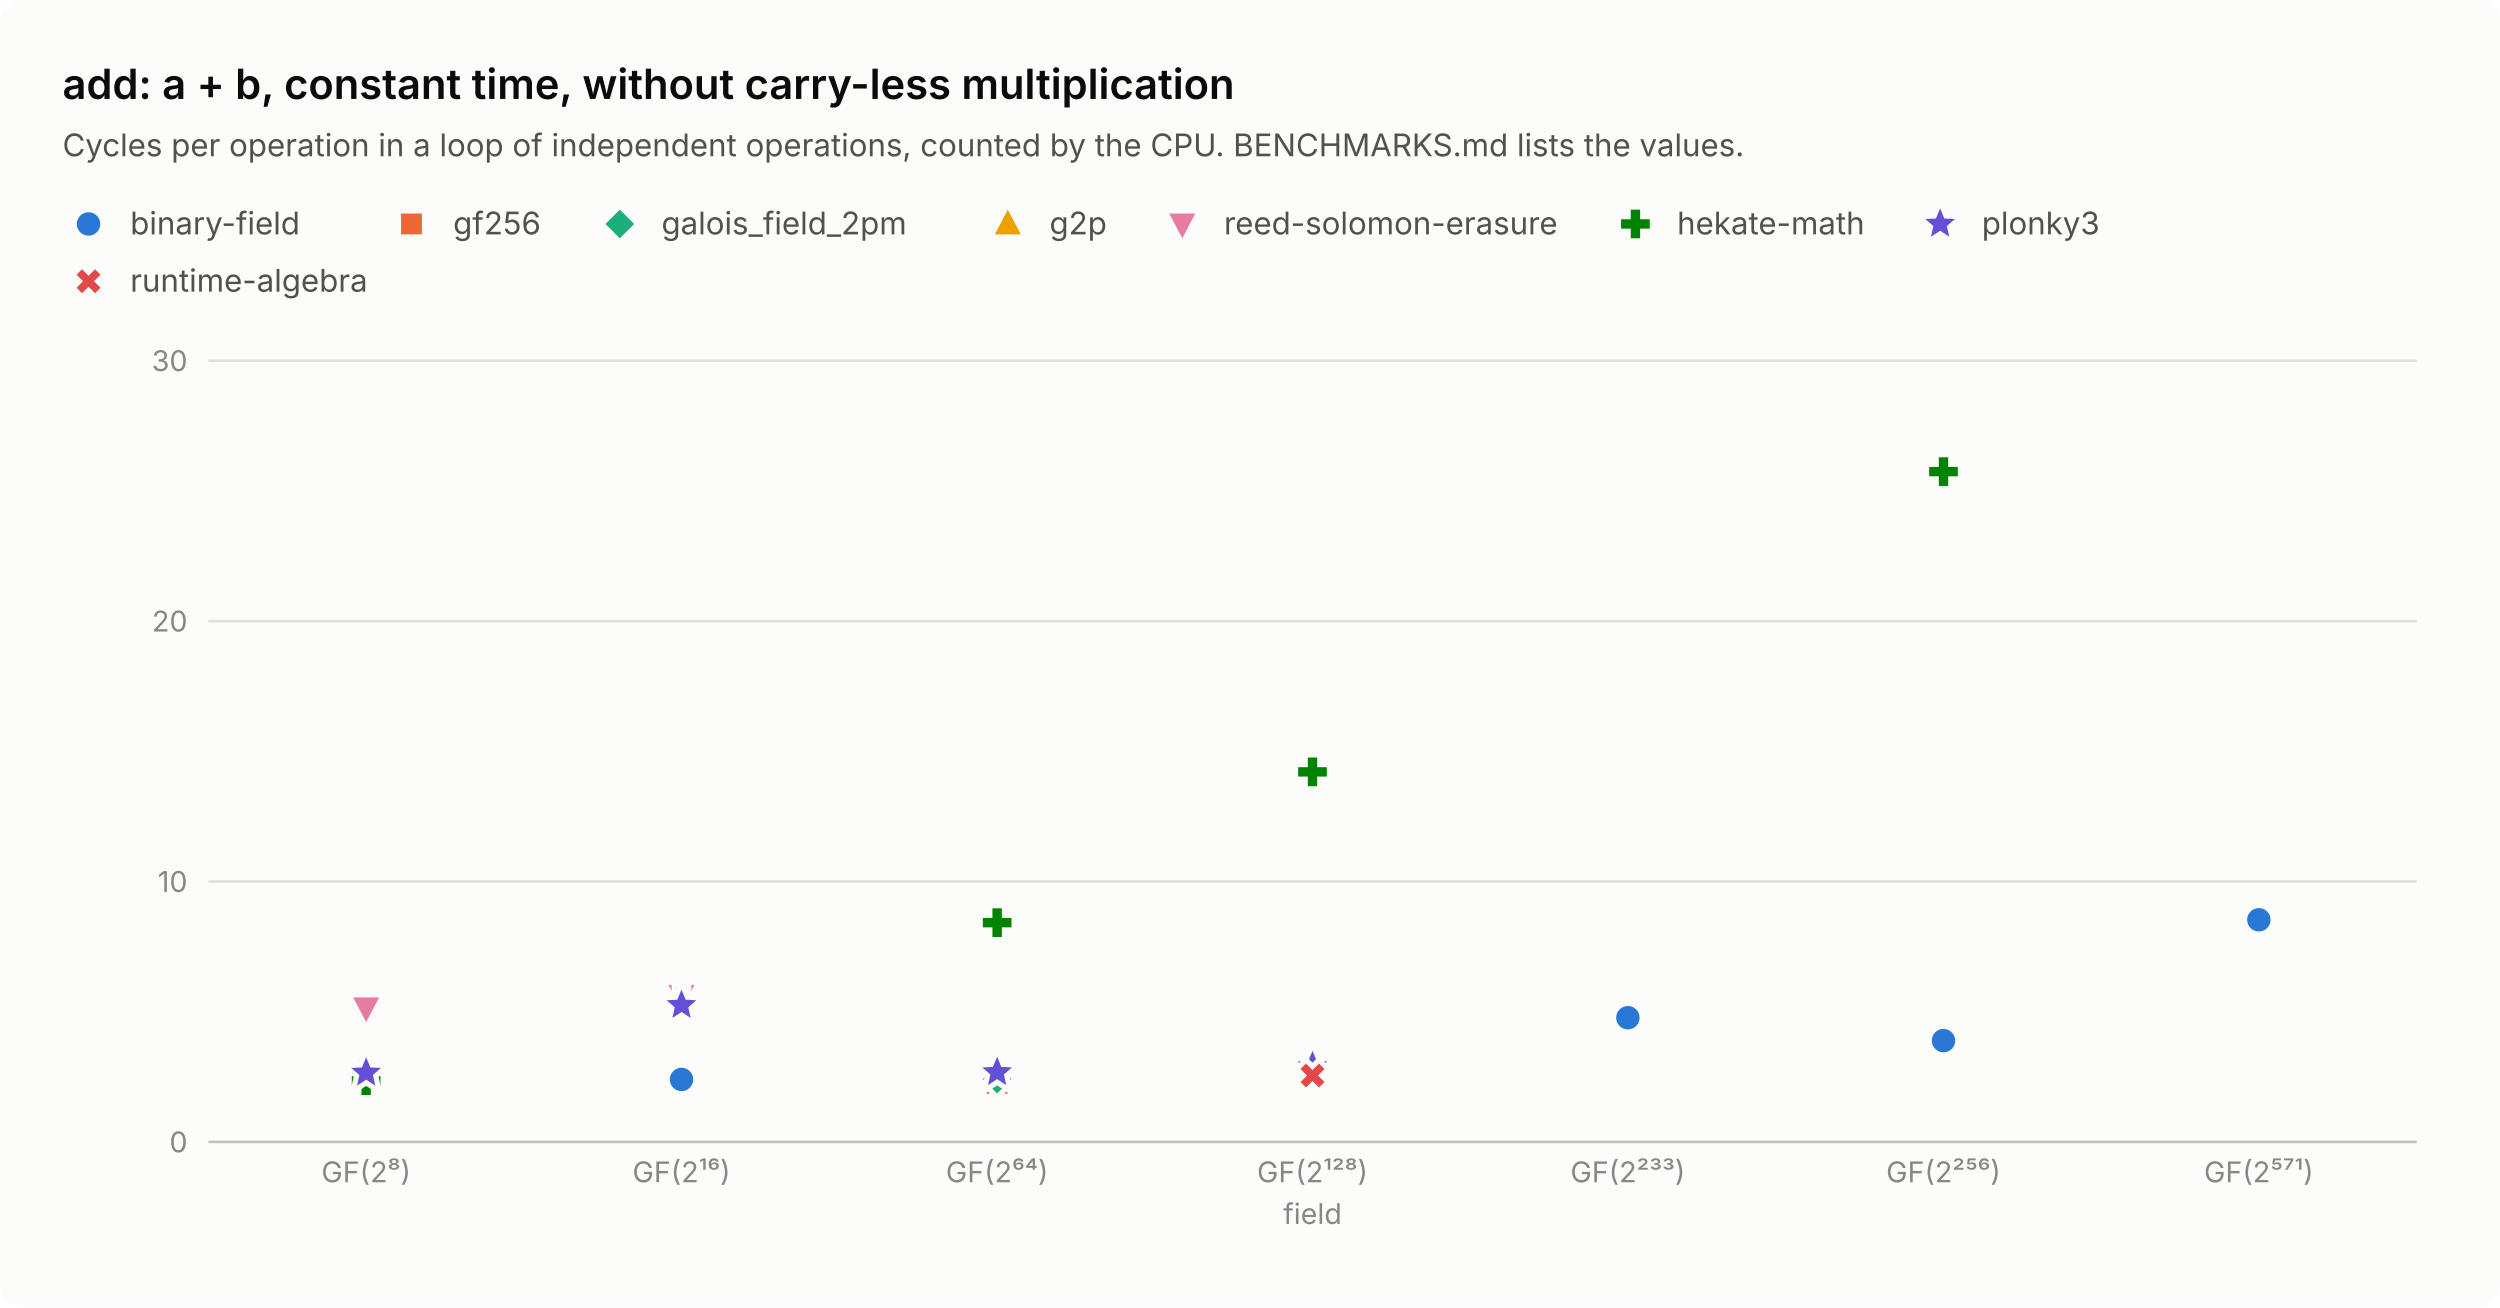
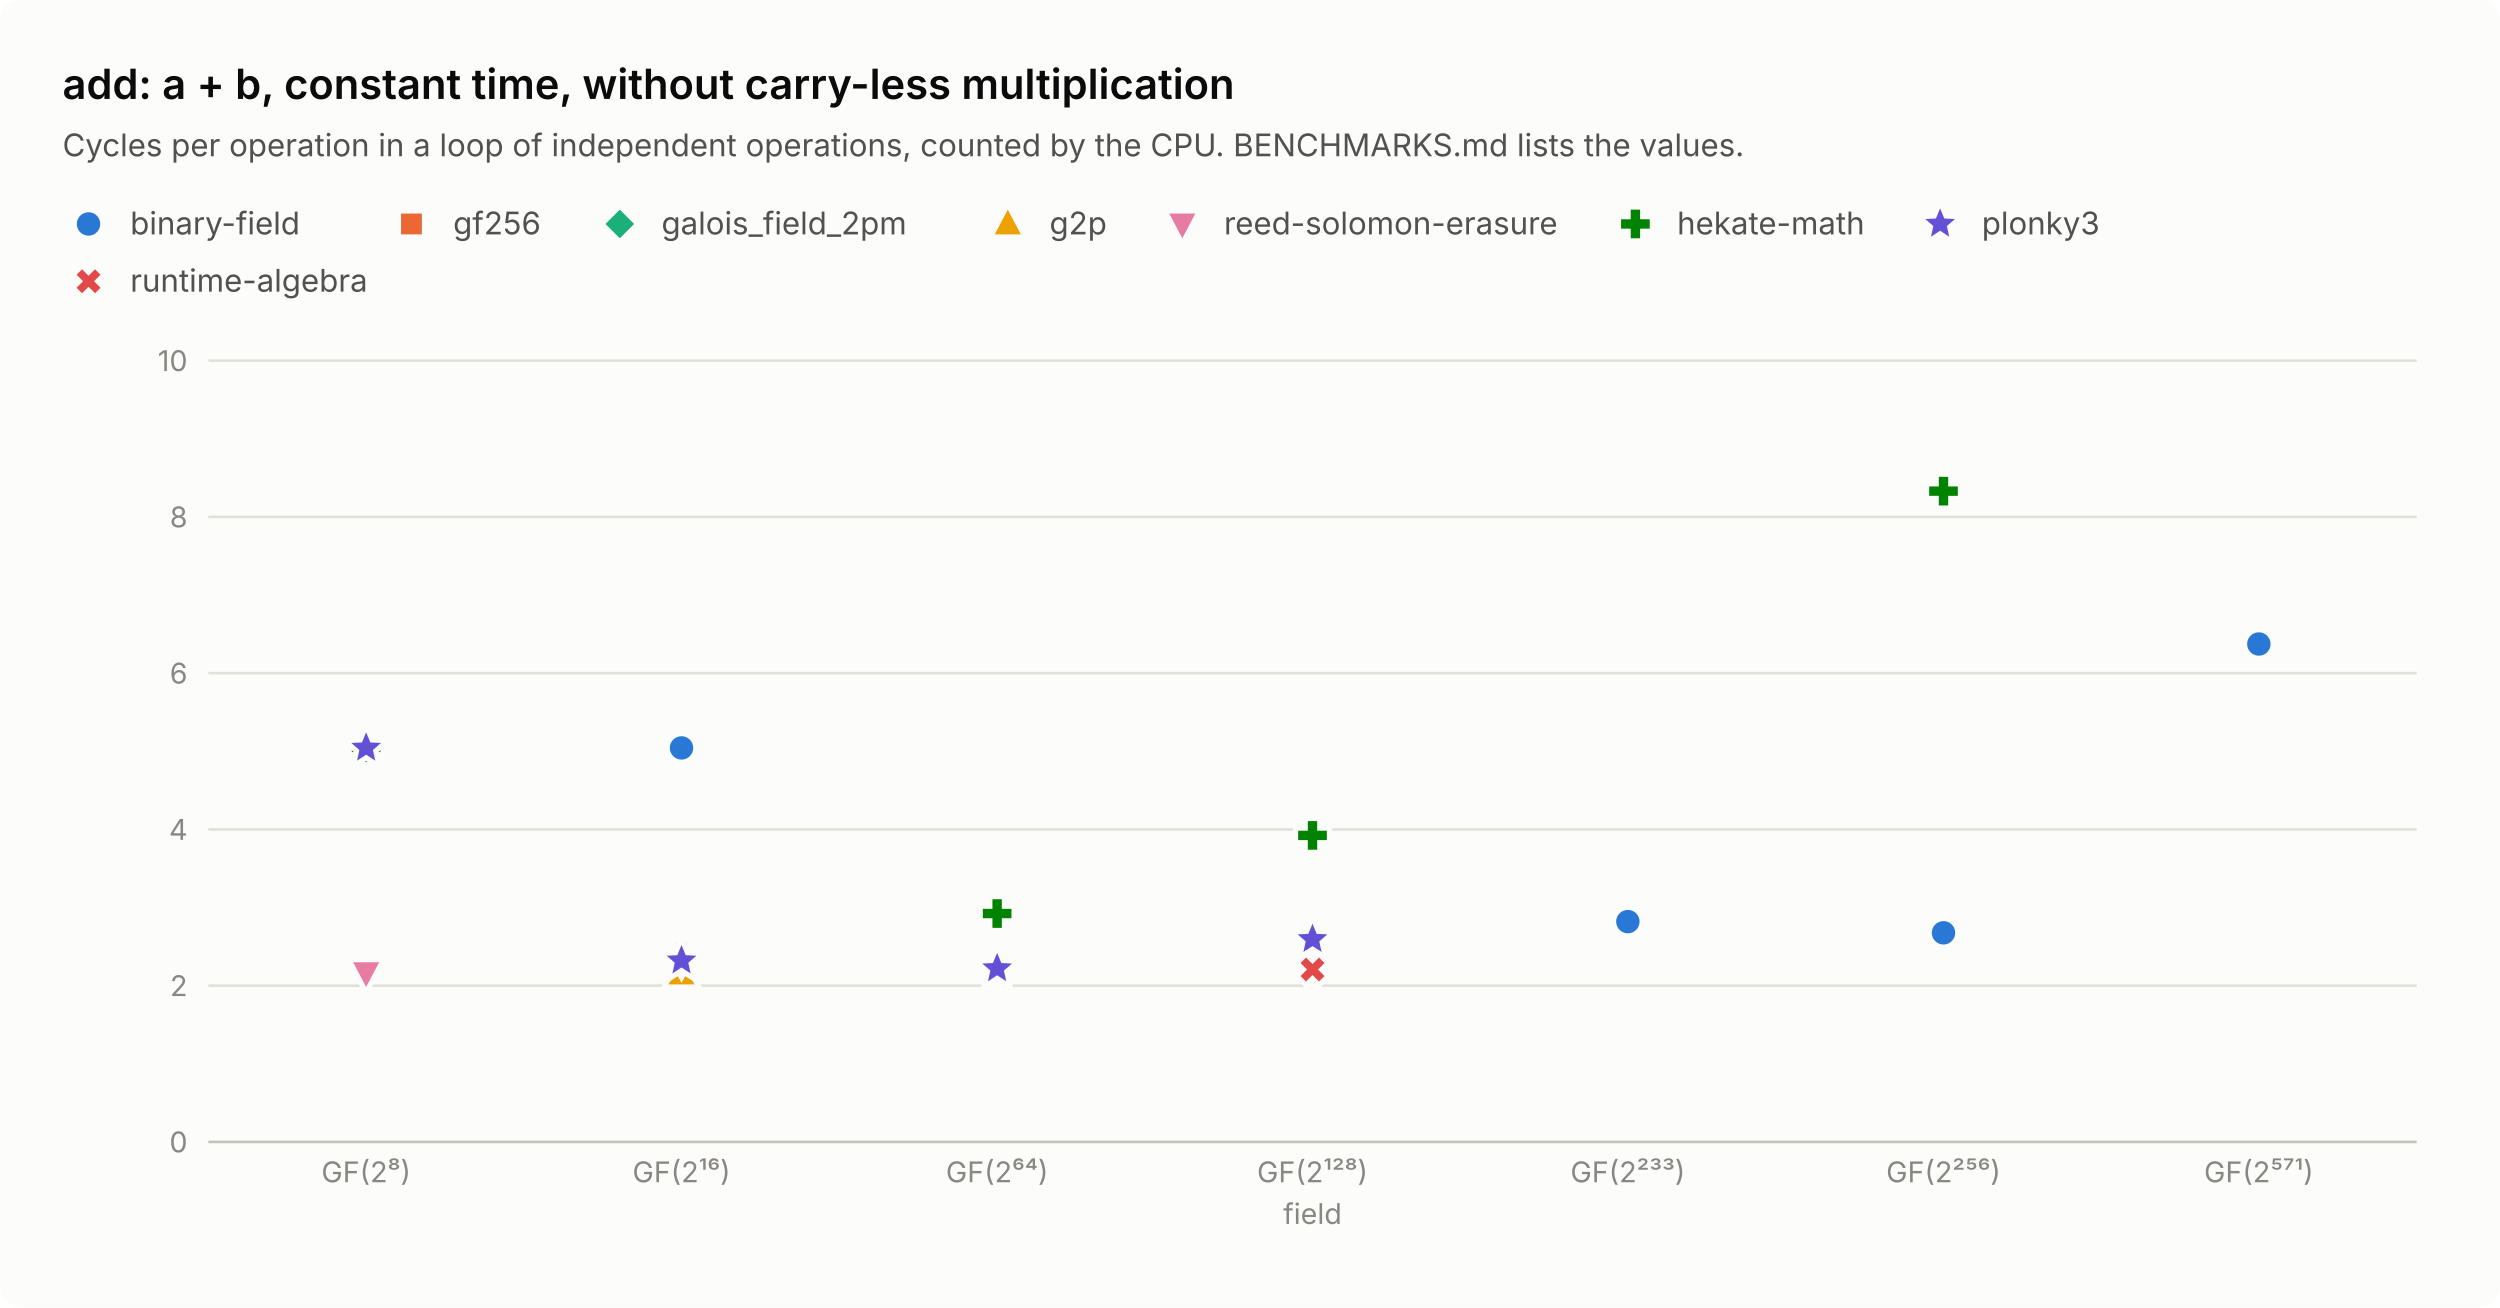
<svg xmlns="http://www.w3.org/2000/svg" width="960" height="502" viewBox="0 0 960 502" role="img" aria-labelledby="title description">
  <style>.grid,.axis{stroke-width:1}.title{font:600 16px system-ui, -apple-system, "Segoe UI", sans-serif}.subtitle,.legend{font:12px system-ui, -apple-system, "Segoe UI", sans-serif}.tick{font:11px system-ui, -apple-system, "Segoe UI", sans-serif;font-variant-numeric:tabular-nums}.line{fill:none;stroke-width:2;stroke-linejoin:round;stroke-linecap:round}.marker{stroke-width:4;paint-order:stroke}.surface{fill:#fcfcfb}.grid{stroke:#e1e0d9}.axis{stroke:#c3c2b7}.title{fill:#0b0b0b}.subtitle,.legend{fill:#52514e}.tick{fill:#898781}.marker{stroke:#fcfcfb}.c0 .line{stroke:#2a78d6}.c0 .marker{fill:#2a78d6}.c1 .line{stroke:#eb6834}.c1 .marker{fill:#eb6834}.c2 .line{stroke:#1baf7a}.c2 .marker{fill:#1baf7a}.c3 .line{stroke:#eda100}.c3 .marker{fill:#eda100}.c4 .line{stroke:#e87ba4}.c4 .marker{fill:#e87ba4}.c5 .line{stroke:#008300}.c5 .marker{fill:#008300}.c6 .line{stroke:#6250d6}.c6 .marker{fill:#6250d6}.c7 .line{stroke:#e34948}.c7 .marker{fill:#e34948}@media (prefers-color-scheme: dark){.surface{fill:#1a1a19}.grid{stroke:#2c2c2a}.axis{stroke:#383835}.title{fill:#f0efec}.subtitle,.legend{fill:#c3c2b7}.tick{fill:#898781}.marker{stroke:#1a1a19}.c0 .line{stroke:#3987e5}.c0 .marker{fill:#3987e5}.c1 .line{stroke:#d95926}.c1 .marker{fill:#d95926}.c2 .line{stroke:#199e70}.c2 .marker{fill:#199e70}.c3 .line{stroke:#c98500}.c3 .marker{fill:#c98500}.c4 .line{stroke:#d55181}.c4 .marker{fill:#d55181}.c5 .line{stroke:#008300}.c5 .marker{fill:#008300}.c6 .line{stroke:#9085e9}.c6 .marker{fill:#9085e9}.c7 .line{stroke:#e66767}.c7 .marker{fill:#e66767}}</style>
  <rect class="surface" width="960" height="502" rx="8" />
  <text class="title" x="24" y="38">add: a + b, constant time, without carry-less multiplication</text>
  <text class="subtitle" x="24" y="60">Cycles per operation in a loop of independent operations, counted by the CPU. BENCHMARKS.md lists the values.</text>
  <g class="c0">
    <path class="marker" transform="translate(34,86)" d="M0,-4.5A4.5,4.5 0 1 1 0,4.5A4.5,4.5 0 1 1 0,-4.5Z" />
  </g>
  <text class="legend" x="50" y="90">binary-field</text>
  <g class="c1">
    <path class="marker" transform="translate(158,86)" d="M-4,-4H4V4H-4Z" />
  </g>
  <text class="legend" x="174" y="90">gf256</text>
  <g class="c2">
    <path class="marker" transform="translate(238,86)" d="M0,-5.5L5.5,0L0,5.5L-5.5,0Z" />
  </g>
  <text class="legend" x="254" y="90">galois_field_2pm</text>
  <g class="c3">
    <path class="marker" transform="translate(387,86)" d="M0,-5.5L5,4H-5Z" />
  </g>
  <text class="legend" x="403" y="90">g2p</text>
  <g class="c4">
    <path class="marker" transform="translate(454,86)" d="M0,5.5L5,-4H-5Z" />
  </g>
  <text class="legend" x="470" y="90">reed-solomon-erasure</text>
  <g class="c5">
    <path class="marker" transform="translate(628,86)" d="M-1.8,-5.5H1.8V-1.8H5.5V1.8H1.8V5.5H-1.8V1.8H-5.5V-1.8H-1.8Z" />
  </g>
  <text class="legend" x="644" y="90">hekate-math</text>
  <g class="c6">
    <path class="marker" transform="translate(745,86)" d="M0,-6L1.6,-2.1L5.7,-1.9L2.6,0.8L3.5,4.9L0,2.6L-3.5,4.9L-2.6,0.8L-5.7,-1.9L-1.6,-2.1Z" />
  </g>
  <text class="legend" x="761" y="90">plonky3</text>
  <g class="c7">
    <path class="marker" transform="translate(34,108)" d="M-4.6,-2.5L-2.5,-4.6L0,-2.1L2.5,-4.6L4.6,-2.5L2.1,0L4.6,2.5L2.5,4.6L0,2.1L-2.5,4.6L-4.6,2.5L-2.1,0Z" />
  </g>
  <text class="legend" x="50" y="112">runtime-algebra</text>
  <text class="tick" x="72" y="442.5" text-anchor="end">0</text>
-   <path class="grid" d="M80,338.5H928" />
-   <text class="tick" x="72" y="342.5" text-anchor="end">10</text>
-   <path class="grid" d="M80,238.5H928" />
-   <text class="tick" x="72" y="242.5" text-anchor="end">20</text>
+   <path class="grid" d="M80,378.5H928" />
+   <text class="tick" x="72" y="382.5" text-anchor="end">2</text>
+   <path class="grid" d="M80,318.5H928" />
+   <text class="tick" x="72" y="322.5" text-anchor="end">4</text>
+   <path class="grid" d="M80,258.5H928" />
+   <text class="tick" x="72" y="262.5" text-anchor="end">6</text>
+   <path class="grid" d="M80,198.5H928" />
+   <text class="tick" x="72" y="202.5" text-anchor="end">8</text>
  <path class="grid" d="M80,138.5H928" />
-   <text class="tick" x="72" y="142.5" text-anchor="end">30</text>
+   <text class="tick" x="72" y="142.5" text-anchor="end">10</text>
  <path class="axis" d="M80,438.5H928" />
  <text class="tick" x="140.6" y="454" text-anchor="middle">GF(2⁸)</text>
  <text class="tick" x="261.7" y="454" text-anchor="middle">GF(2¹⁶)</text>
  <text class="tick" x="382.9" y="454" text-anchor="middle">GF(2⁶⁴)</text>
  <text class="tick" x="504.0" y="454" text-anchor="middle">GF(2¹²⁸)</text>
  <text class="tick" x="625.1" y="454" text-anchor="middle">GF(2²³³)</text>
  <text class="tick" x="746.3" y="454" text-anchor="middle">GF(2²⁵⁶)</text>
  <text class="tick" x="867.4" y="454" text-anchor="middle">GF(2⁵⁷¹)</text>
  <text class="tick" x="504.0" y="470" text-anchor="middle">field</text>
  <g class="c0">
-     <path class="marker" transform="translate(140.6,413.2)" d="M0,-4.5A4.5,4.5 0 1 1 0,4.5A4.5,4.5 0 1 1 0,-4.5Z" />
-     <path class="marker" transform="translate(261.7,414.5)" d="M0,-4.5A4.5,4.5 0 1 1 0,4.5A4.5,4.5 0 1 1 0,-4.5Z" />
-     <path class="marker" transform="translate(382.9,412.8)" d="M0,-4.5A4.5,4.5 0 1 1 0,4.5A4.5,4.5 0 1 1 0,-4.5Z" />
-     <path class="marker" transform="translate(504.0,412.4)" d="M0,-4.5A4.5,4.5 0 1 1 0,4.5A4.5,4.5 0 1 1 0,-4.5Z" />
-     <path class="marker" transform="translate(625.1,390.8)" d="M0,-4.5A4.5,4.5 0 1 1 0,4.5A4.5,4.5 0 1 1 0,-4.5Z" />
-     <path class="marker" transform="translate(746.3,399.6)" d="M0,-4.5A4.5,4.5 0 1 1 0,4.5A4.5,4.5 0 1 1 0,-4.5Z" />
-     <path class="marker" transform="translate(867.4,353.2)" d="M0,-4.5A4.5,4.5 0 1 1 0,4.5A4.5,4.5 0 1 1 0,-4.5Z" />
+     <path class="marker" transform="translate(140.6,287.2)" d="M0,-4.5A4.5,4.5 0 1 1 0,4.5A4.5,4.5 0 1 1 0,-4.5Z" />
+     <path class="marker" transform="translate(261.7,287.2)" d="M0,-4.5A4.5,4.5 0 1 1 0,4.5A4.5,4.5 0 1 1 0,-4.5Z" />
+     <path class="marker" transform="translate(382.9,372.9)" d="M0,-4.5A4.5,4.5 0 1 1 0,4.5A4.5,4.5 0 1 1 0,-4.5Z" />
+     <path class="marker" transform="translate(504.0,372.6)" d="M0,-4.5A4.5,4.5 0 1 1 0,4.5A4.5,4.5 0 1 1 0,-4.5Z" />
+     <path class="marker" transform="translate(625.1,353.9)" d="M0,-4.5A4.5,4.5 0 1 1 0,4.5A4.5,4.5 0 1 1 0,-4.5Z" />
+     <path class="marker" transform="translate(746.3,358.2)" d="M0,-4.5A4.5,4.5 0 1 1 0,4.5A4.5,4.5 0 1 1 0,-4.5Z" />
+     <path class="marker" transform="translate(867.4,247.3)" d="M0,-4.5A4.5,4.5 0 1 1 0,4.5A4.5,4.5 0 1 1 0,-4.5Z" />
  </g>
  <g class="c1">
-     <path class="marker" transform="translate(140.6,412.9)" d="M-4,-4H4V4H-4Z" />
-     <path class="marker" transform="translate(261.7,387.0)" d="M-4,-4H4V4H-4Z" />
-     <path class="marker" transform="translate(382.9,416.0)" d="M-4,-4H4V4H-4Z" />
+     <path class="marker" transform="translate(140.6,287.1)" d="M-4,-4H4V4H-4Z" />
+     <path class="marker" transform="translate(261.7,374.0)" d="M-4,-4H4V4H-4Z" />
+     <path class="marker" transform="translate(382.9,372.3)" d="M-4,-4H4V4H-4Z" />
  </g>
  <g class="c2">
-     <path class="marker" transform="translate(140.6,415.7)" d="M0,-5.5L5.5,0L0,5.5L-5.5,0Z" />
-     <path class="marker" transform="translate(261.7,386.2)" d="M0,-5.5L5.5,0L0,5.5L-5.5,0Z" />
-     <path class="marker" transform="translate(382.9,414.4)" d="M0,-5.5L5.5,0L0,5.5L-5.5,0Z" />
+     <path class="marker" transform="translate(140.6,287.2)" d="M0,-5.5L5.5,0L0,5.5L-5.5,0Z" />
+     <path class="marker" transform="translate(261.7,374.0)" d="M0,-5.5L5.5,0L0,5.5L-5.5,0Z" />
+     <path class="marker" transform="translate(382.9,371.6)" d="M0,-5.5L5.5,0L0,5.5L-5.5,0Z" />
  </g>
  <g class="c3">
-     <path class="marker" transform="translate(140.6,407.8)" d="M0,-5.5L5,4H-5Z" />
-     <path class="marker" transform="translate(261.7,386.3)" d="M0,-5.5L5,4H-5Z" />
+     <path class="marker" transform="translate(140.6,287.1)" d="M0,-5.5L5,4H-5Z" />
+     <path class="marker" transform="translate(261.7,374.0)" d="M0,-5.5L5,4H-5Z" />
  </g>
  <g class="c4">
-     <path class="marker" transform="translate(140.6,387.0)" d="M0,5.5L5,-4H-5Z" />
-     <path class="marker" transform="translate(261.7,382.2)" d="M0,5.5L5,-4H-5Z" />
+     <path class="marker" transform="translate(140.6,373.5)" d="M0,5.5L5,-4H-5Z" />
+     <path class="marker" transform="translate(261.7,367.7)" d="M0,5.5L5,-4H-5Z" />
  </g>
  <g class="c5">
-     <path class="marker" transform="translate(140.6,415.0)" d="M-1.8,-5.5H1.8V-1.8H5.5V1.8H1.8V5.5H-1.8V1.8H-5.5V-1.8H-1.8Z" />
-     <path class="marker" transform="translate(261.7,384.5)" d="M-1.8,-5.5H1.8V-1.8H5.5V1.8H1.8V5.5H-1.8V1.8H-5.5V-1.8H-1.8Z" />
-     <path class="marker" transform="translate(382.9,354.3)" d="M-1.8,-5.5H1.8V-1.8H5.5V1.8H1.8V5.5H-1.8V1.8H-5.5V-1.8H-1.8Z" />
-     <path class="marker" transform="translate(504.0,296.4)" d="M-1.8,-5.5H1.8V-1.8H5.5V1.8H1.8V5.5H-1.8V1.8H-5.5V-1.8H-1.8Z" />
-     <path class="marker" transform="translate(746.3,181.1)" d="M-1.8,-5.5H1.8V-1.8H5.5V1.8H1.8V5.5H-1.8V1.8H-5.5V-1.8H-1.8Z" />
+     <path class="marker" transform="translate(140.6,287.0)" d="M-1.8,-5.5H1.8V-1.8H5.5V1.8H1.8V5.5H-1.8V1.8H-5.5V-1.8H-1.8Z" />
+     <path class="marker" transform="translate(261.7,367.4)" d="M-1.8,-5.5H1.8V-1.8H5.5V1.8H1.8V5.5H-1.8V1.8H-5.5V-1.8H-1.8Z" />
+     <path class="marker" transform="translate(382.9,350.8)" d="M-1.8,-5.5H1.8V-1.8H5.5V1.8H1.8V5.5H-1.8V1.8H-5.5V-1.8H-1.8Z" />
+     <path class="marker" transform="translate(504.0,320.8)" d="M-1.8,-5.5H1.8V-1.8H5.5V1.8H1.8V5.5H-1.8V1.8H-5.5V-1.8H-1.8Z" />
+     <path class="marker" transform="translate(746.3,188.6)" d="M-1.8,-5.5H1.8V-1.8H5.5V1.8H1.8V5.5H-1.8V1.8H-5.5V-1.8H-1.8Z" />
  </g>
  <g class="c6">
-     <path class="marker" transform="translate(140.6,412.0)" d="M0,-6L1.6,-2.1L5.7,-1.9L2.6,0.8L3.5,4.9L0,2.6L-3.5,4.9L-2.6,0.8L-5.7,-1.9L-1.6,-2.1Z" />
-     <path class="marker" transform="translate(261.7,386.0)" d="M0,-6L1.6,-2.1L5.7,-1.9L2.6,0.8L3.5,4.9L0,2.6L-3.5,4.9L-2.6,0.8L-5.7,-1.9L-1.6,-2.1Z" />
-     <path class="marker" transform="translate(382.9,411.8)" d="M0,-6L1.6,-2.1L5.7,-1.9L2.6,0.8L3.5,4.9L0,2.6L-3.5,4.9L-2.6,0.8L-5.7,-1.9L-1.6,-2.1Z" />
-     <path class="marker" transform="translate(504.0,409.5)" d="M0,-6L1.6,-2.1L5.7,-1.9L2.6,0.8L3.5,4.9L0,2.6L-3.5,4.9L-2.6,0.8L-5.7,-1.9L-1.6,-2.1Z" />
+     <path class="marker" transform="translate(140.6,287.2)" d="M0,-6L1.6,-2.1L5.7,-1.9L2.6,0.8L3.5,4.9L0,2.6L-3.5,4.9L-2.6,0.8L-5.7,-1.9L-1.6,-2.1Z" />
+     <path class="marker" transform="translate(261.7,368.9)" d="M0,-6L1.6,-2.1L5.7,-1.9L2.6,0.8L3.5,4.9L0,2.6L-3.5,4.9L-2.6,0.8L-5.7,-1.9L-1.6,-2.1Z" />
+     <path class="marker" transform="translate(382.9,371.9)" d="M0,-6L1.6,-2.1L5.7,-1.9L2.6,0.8L3.5,4.9L0,2.6L-3.5,4.9L-2.6,0.8L-5.7,-1.9L-1.6,-2.1Z" />
+     <path class="marker" transform="translate(504.0,360.7)" d="M0,-6L1.6,-2.1L5.7,-1.9L2.6,0.8L3.5,4.9L0,2.6L-3.5,4.9L-2.6,0.8L-5.7,-1.9L-1.6,-2.1Z" />
  </g>
  <g class="c7">
-     <path class="marker" transform="translate(504.0,413.0)" d="M-4.6,-2.5L-2.5,-4.6L0,-2.1L2.5,-4.6L4.6,-2.5L2.1,0L4.6,2.5L2.5,4.6L0,2.1L-2.5,4.6L-4.6,2.5L-2.1,0Z" />
+     <path class="marker" transform="translate(504.0,372.3)" d="M-4.6,-2.5L-2.5,-4.6L0,-2.1L2.5,-4.6L4.6,-2.5L2.1,0L4.6,2.5L2.5,4.6L0,2.1L-2.5,4.6L-4.6,2.5L-2.1,0Z" />
  </g>
</svg>
